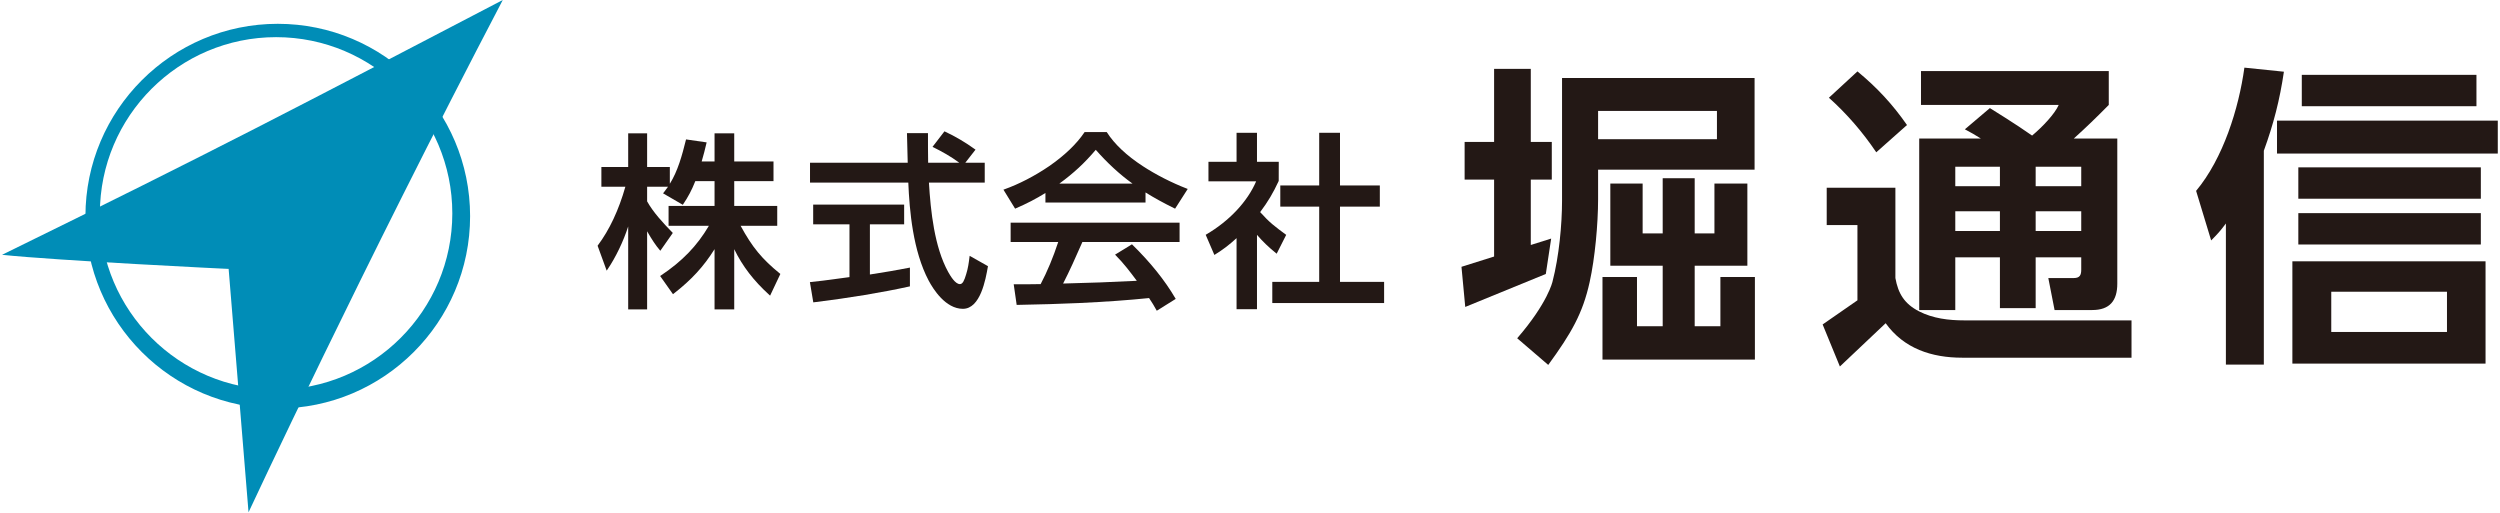
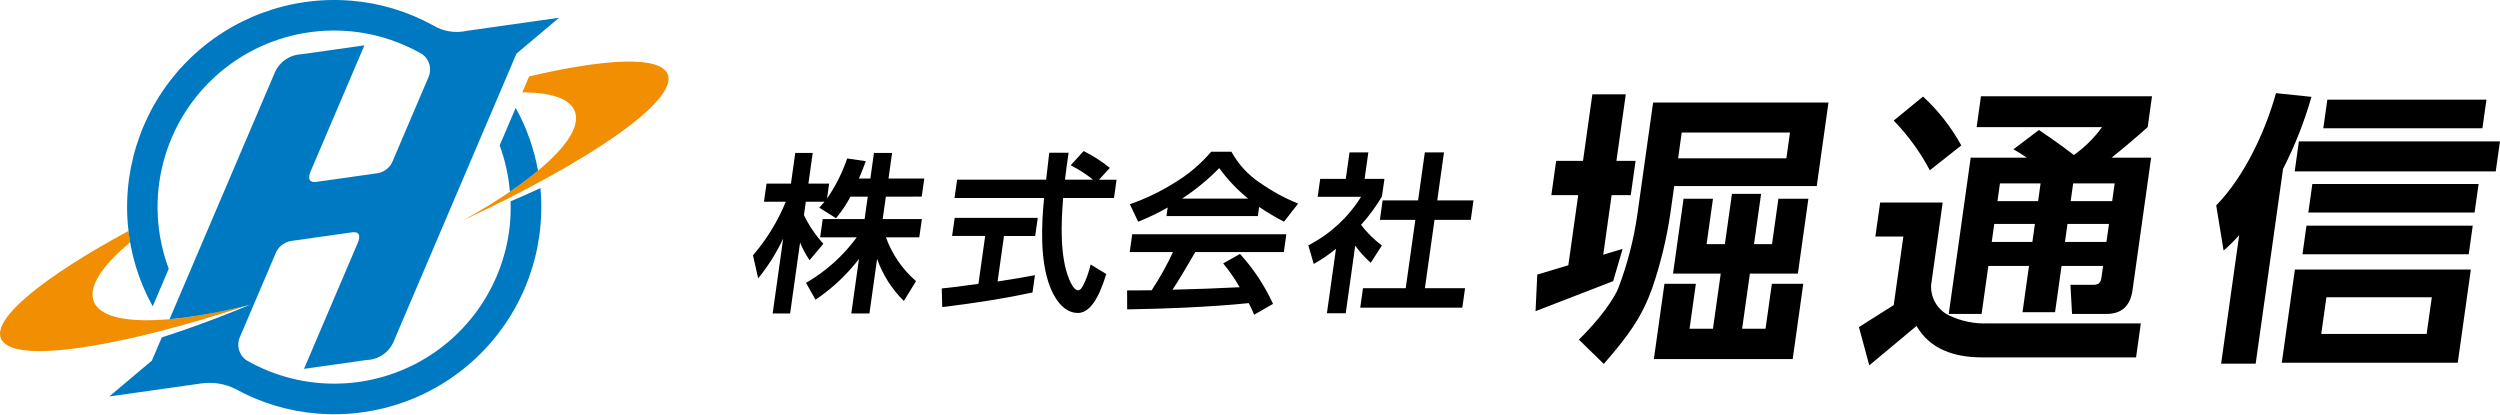
- <svg xmlns="http://www.w3.org/2000/svg" id="_レイヤー_2" viewBox="0 0 244 50">
+ <svg xmlns="http://www.w3.org/2000/svg" id="堀通信ロゴ" width="289.714" height="48" viewBox="0 0 289.714 48">
  <defs>
-     <style>.cls-1{fill:#231815;}.cls-1,.cls-2,.cls-3{stroke-width:0px;}.cls-2{fill:#008db7;}.cls-4{isolation:isolate;}.cls-3{fill:none;}.cls-5{clip-path:url(#clippath);}</style>
-     <clipPath id="clippath">
-       <rect class="cls-3" width="244" height="50" />
+     <clipPath id="clip-path">
+       <rect id="長方形_345" data-name="長方形 345" width="289.714" height="48" fill="none" />
    </clipPath>
  </defs>
-   <g id="_レイヤー_1-2">
-     <g class="cls-4">
-       <g class="cls-5">
-         <path class="cls-2" d="M26.947,3.626c-9.484,0-17.199,7.716-17.199,17.2,0,9.483,7.715,17.199,17.199,17.199s17.199-7.716,17.199-17.199c0-9.484-7.715-17.2-17.199-17.2M27.11,39.868c-10.35,0-18.771-8.421-18.771-18.772S16.76,2.324,27.11,2.324c10.351,0,18.772,8.421,18.772,18.772s-8.421,18.772-18.772,18.772" />
-         <path class="cls-2" d="M49.071,0C28.78,10.579,21.171,14.6.2,24.869c5.239.557,22.242,1.393,22.114,1.374l1.943,23.757S35.276,26.354,49.071,0" />
-         <path class="cls-1" d="M72.284,22.038h3.574v-1.939h-4.197v-2.421h3.833v-1.92h-3.833v-2.743h-1.921v2.743h-1.256c.179-.613.333-1.202.469-1.797l.015-.064-2.01-.29-.014.053c-.367,1.488-.791,3.038-1.568,4.277v-1.635h-2.217v-3.287h-1.848v3.287h-2.616v1.921h2.342c-.648,2.281-1.554,4.21-2.693,5.734l-.019.026.887,2.432.067-.098c.812-1.192,1.571-2.774,2.032-4.218v8.096h1.848v-7.621c.457.804.873,1.423,1.238,1.841l.051.059,1.218-1.74-.035-.036c-.93-.949-1.872-1.974-2.472-3.044v-1.431h2.042c-.109.161-.22.304-.336.453l-.15.194,1.926,1.117.032-.047c.505-.748.841-1.385,1.19-2.262h1.877v2.421h-4.487v1.939h3.934c-1.152,1.963-2.607,3.466-4.706,4.866l-.052.034,1.254,1.775.051-.039c1.76-1.371,2.934-2.645,4.006-4.356v5.877h1.921v-5.875c.804,1.66,1.903,3.089,3.44,4.479l.061.055,1.001-2.117-.037-.03c-1.762-1.433-2.706-2.578-3.842-4.669" />
-         <path class="cls-1" d="M84.902,26.792v-4.899h3.343v-1.921h-8.879v1.921h3.543v5.153c-.422.054-.842.111-1.261.169-.829.113-1.686.23-2.536.314l-.065.007.33,1.975.058-.008c3.537-.436,6.587-.942,9.325-1.544l.048-.011v-1.831l-.073.014c-1.137.224-2.357.435-3.833.661" />
-         <path class="cls-1" d="M94.626,25.058c-.074.61-.145,1.122-.325,1.698-.188.631-.341.973-.614.973-.467,0-.937-.822-1.145-1.185-1.344-2.437-1.712-5.931-1.878-8.72h5.446v-1.939h-1.898l.998-1.278-.051-.037c-.891-.649-1.96-1.28-2.936-1.731l-.044-.021-1.165,1.515.067.033c.906.453,1.694.889,2.549,1.519h-3.043c-.017-.943-.017-1.901-.017-2.827v-.061h-2.05l.002.062c.009.482.023.963.036,1.445.013.46.026.92.035,1.381h-9.536v1.939h9.594c.114,2.725.447,6.653,1.985,9.559.44.829,1.645,2.758,3.342,2.758,1.713,0,2.22-2.873,2.436-4.099l.011-.064-1.788-1.011-.011.091Z" />
-         <path class="cls-1" d="M110.533,17.919h-7.14c1.405-1.026,2.449-1.994,3.554-3.297,1.139,1.298,2.345,2.406,3.586,3.297M111.521,16.204c-1.574-1.03-2.747-2.136-3.488-3.289l-.018-.028h-2.155l-.018.027c-.761,1.133-1.956,2.277-3.454,3.308-1.388.949-2.944,1.753-4.382,2.264l-.071.025,1.139,1.854.048-.021c1.12-.486,1.972-.927,2.912-1.509v.932h9.769v-.986c.827.52,1.757,1.031,2.837,1.561l.049.024,1.232-1.925-.07-.027c-1.499-.58-3.037-1.365-4.33-2.21" />
-         <path class="cls-1" d="M98.638,23.618h4.645c-.49,1.493-1.066,2.876-1.715,4.111-.843.018-1.716.018-2.56.018h-.07l.289,2.012.054-.001c2.267-.041,4.234-.101,6.014-.181,2.674-.126,4.853-.282,6.854-.487.289.418.489.77.721,1.182l.031.056,1.798-1.123.05-.032-.029-.051c-1.027-1.757-2.444-3.521-4.207-5.244l-.034-.034-1.65,1.01.055.055c.785.786,1.412,1.619,2.069,2.498-2.382.122-4.8.211-7.193.266.645-1.253,1.224-2.562,1.782-3.83l.099-.225h9.486v-1.884h-16.489v1.884Z" />
-         <polygon class="cls-1" points="130.784 20.167 134.671 20.167 134.671 18.101 130.784 18.101 130.784 12.96 128.754 12.96 128.754 18.101 124.957 18.101 124.957 20.167 128.754 20.167 128.754 27.511 124.176 27.511 124.176 29.577 135.089 29.577 135.089 27.511 130.784 27.511 130.784 20.167" />
-         <path class="cls-1" d="M124.603,24.761l.93-1.839-.042-.031c-1.078-.795-1.577-1.163-2.501-2.189.76-1.011,1.27-1.868,1.812-3.041l.005-1.867h-2.125v-2.834h-1.994v2.834h-2.743v1.903h4.656c-.85,1.985-2.624,3.873-4.879,5.191l-.047.027.848,1.967.06-.037c.771-.475,1.371-.931,2.105-1.602v6.934h1.994v-7.254c.587.676,1.136,1.203,1.862,1.79l.059.048Z" />
-         <path class="cls-1" d="M187.285,30.382c-1.408-.735-2.02-1.714-2.295-3.245v-8.814h-6.703v3.642h2.999v7.346l-3.397,2.356,1.683,4.102,4.469-4.224c1.775,2.479,4.499,3.367,7.468,3.367h16.527v-3.643h-16.313c-1.53,0-3.061-.183-4.438-.887" />
-         <path class="cls-1" d="M183.123,14.865l2.999-2.663c-1.407-2.02-2.907-3.642-4.835-5.233l-2.786,2.57c1.745,1.561,3.306,3.367,4.622,5.326" />
-         <path class="cls-1" d="M190.836,20.619h4.356v1.928h-4.356v-1.928ZM190.836,16.273h4.356v1.897h-4.356v-1.897ZM203.129,18.17h-4.448v-1.897h4.448v1.897ZM203.129,22.547h-4.448v-1.928h4.448v1.928ZM187.316,30.26h3.52v-5.142h4.356v4.958h3.489v-4.958h4.448v1.194c0,.52-.123.826-.735.826h-2.479l.612,3.122h3.673c1.713,0,2.448-.918,2.448-2.571v-14.171h-4.243c1.149-1.033,2.188-2.036,3.411-3.277v-3.304h-18.327v3.304h13.441c-.375.863-1.554,2.118-2.596,2.991-1.528-1.083-4.122-2.683-4.122-2.683l-2.441,2.071c.586.304,1.051.579,1.555.898h-6.011l.001,16.742Z" />
-         <rect class="cls-1" x="224.317" y="20.802" width="17.813" height="3.061" />
-         <rect class="cls-1" x="224.655" y="7.305" width="17.047" height="3.061" />
-         <rect class="cls-1" x="224.317" y="16.334" width="17.813" height="3.061" />
-         <rect class="cls-1" x="222.236" y="11.773" width="21.547" height="3.214" />
-         <path class="cls-1" d="M219.053,6.601c-.551,4.009-2.081,8.876-4.713,12.028l1.469,4.836c.612-.612.918-.949,1.438-1.653v13.773h3.703V14.712c.949-2.602,1.561-4.989,1.959-7.713l-3.856-.398Z" />
-         <path class="cls-1" d="M227.531,28.473h11.294v3.927h-11.294v-3.927ZM223.736,35.488h18.853v-9.984h-18.853v9.984Z" />
-         <path class="cls-1" d="M167.574,13.589h-11.6v-2.764h11.6v2.764ZM171.247,7.611h-18.792v11.998c0,2.296-.293,5.429-.928,7.868,0,0-.449,2.074-3.449,5.537.705.61,3.03,2.602,3.03,2.602,2.248-3.084,3.366-5.019,4.04-8.08.52-2.326.826-5.693.826-8.08v-2.898h15.273V7.611Z" />
-         <polygon class="cls-1" points="167.911 31.841 165.401 31.841 165.401 25.934 170.543 25.934 170.543 17.915 167.329 17.915 167.329 22.781 165.401 22.781 165.401 17.395 162.279 17.395 162.279 22.781 160.321 22.781 160.321 17.915 157.168 17.915 157.168 25.934 162.279 25.934 162.279 31.841 159.77 31.841 159.77 27.036 156.403 27.036 156.403 35.096 171.278 35.096 171.278 27.036 167.911 27.036 167.911 31.841" />
-         <polygon class="cls-1" points="151.394 23.285 149.405 23.911 149.405 17.528 151.455 17.528 151.455 13.855 149.405 13.855 149.405 6.724 145.824 6.724 145.824 13.855 142.947 13.855 142.947 17.528 145.824 17.528 145.824 25.038 142.64 26.04 143.008 29.957 150.871 26.74 151.394 23.285" />
-       </g>
+   <g id="堀通信ロゴ-2" data-name="堀通信ロゴ">
+     <g id="グループ_977" data-name="グループ 977" clip-path="url(#clip-path)">
+       <path id="パス_604" data-name="パス 604" d="M581.434,119.163l.3-2.1h-4.146L578,114.1h-2.1l-.417,2.967h-1.328c.28-.649.533-1.278.77-1.92l.034-.09-2.159-.317-.022.057a18.786,18.786,0,0,1-2.317,4.587l.242-1.729h-2.4l.5-3.556h-2.023l-.5,3.556h-2.83l-.295,2.1h2.526a22.569,22.569,0,0,1-3.774,6.177l-.026.03.6,2.669.1-.122a22.349,22.349,0,0,0,2.8-4.486l-1.22,8.68h2.023l1.155-8.218a10.459,10.459,0,0,0,1.045,1.958l.058.08,1.592-1.894-.042-.05a13.657,13.657,0,0,1-2.205-3.28l.217-1.543h2.169c-.138.168-.277.318-.422.475l-.191.209,1.883,1.189.058.037.044-.053a14.359,14.359,0,0,0,1.631-2.447h2.006l-.365,2.595h-4.853l-.3,2.12h4.241a19.2,19.2,0,0,1-5.813,5.239l-.064.039,1.1,1.947.07-.049a21.3,21.3,0,0,0,4.965-4.672l-.888,6.317h2.1l.889-6.322a12.83,12.83,0,0,0,3.03,4.805l.069.072,1.411-2.3-.047-.043a12.122,12.122,0,0,1-3.437-5.032h3.863l.3-2.12h-4.539l.364-2.595Z" transform="translate(-474.621 -96.377)" />
+       <path id="パス_605" data-name="パス 605" d="M703.924,164.65h3.832l-.78,5.55c-.464.058-.925.12-1.386.182-.916.123-1.862.25-2.794.341l-.072.007.057,2.162.085-.01c3.9-.474,7.276-1.02,10.322-1.671l.053-.011.282-2.008-.106.02c-1.256.241-2.6.467-4.221.711l.741-5.272h3.615l.3-2.1h-9.628Z" transform="translate(-593.589 -137.305)" />
+       <path id="パス_606" data-name="パス 606" d="M730.271,114.67l-.064-.052a16.261,16.261,0,0,0-2.916-1.876l-.052-.026-1.5,1.649.088.047a14.91,14.91,0,0,1,2.5,1.622h-3.254c.123-1.012.268-2.04.408-3.035l.013-.088h-2.241l-.008.068c-.063.515-.121,1.03-.178,1.545s-.113,1.006-.174,1.51H712.577l-.3,2.121h10.379c-.29,2.948-.523,7.185.7,10.324.351.9,1.368,3,3.215,3s2.837-3.1,3.258-4.426l.027-.086-1.806-1.108-.026.1a10.913,10.913,0,0,1-.609,1.835c-.3.684-.517,1.054-.811,1.054-.494,0-.872-.88-1.04-1.268-1.082-2.632-.948-6.407-.7-9.421h5.891l.3-2.121h-2.035Z" transform="translate(-601.66 -95.211)" />
+       <path id="パス_607" data-name="パス 607" d="M841.339,176.881h5.017a34.494,34.494,0,0,1-2.47,4.424c-.912.019-1.857.019-2.771.019h-.078l.008,2.2h.078c2.46-.045,4.6-.109,6.534-.2,2.9-.136,5.274-.3,7.475-.526a12.5,12.5,0,0,1,.592,1.264l.034.081,2.189-1.257-.029-.064a22.511,22.511,0,0,0-3.757-5.678l-.041-.047-1.951,1.1.062.072a19.307,19.307,0,0,1,1.85,2.688c-2.6.131-5.212.227-7.779.285.879-1.341,1.695-2.743,2.484-4.1l.151-.261H859.2l.289-2.06h-17.86Z" transform="translate(-710.422 -147.671)" />
+       <path id="パス_608" data-name="パス 608" d="M858.146,116.8a10.2,10.2,0,0,1-3.265-3.548l-.022-.043h-2.345l-.023.028a17.452,17.452,0,0,1-4.239,3.578,25.248,25.248,0,0,1-5.084,2.448l-.083.028.962,2.031.068-.028a27.367,27.367,0,0,0,3.352-1.616l-.139.992h10.59l.15-1.062a28.107,28.107,0,0,0,2.823,1.682l.057.03,1.637-2.1-.095-.039a21.735,21.735,0,0,1-4.344-2.388m-9.009,1.851a25.681,25.681,0,0,0,4.305-3.536,18.874,18.874,0,0,0,3.347,3.536Z" transform="translate(-712.151 -95.628)" />
+       <path id="パス_609" data-name="パス 609" d="M983.422,126.444l.068.062,1.292-2-.053-.044a11.754,11.754,0,0,1-2.361-2.353,20.308,20.308,0,0,0,2.418-3.284l.293-2.043h-2.3l.431-3.065h-2.18l-.431,3.065h-2.967l-.292,2.08h5.026a15.519,15.519,0,0,1-6.055,5.592l-.055.03.627,2.158.085-.049a17.3,17.3,0,0,0,2.492-1.71l-1.05,7.477h2.18l1.1-7.833a12.247,12.247,0,0,0,1.731,1.919" transform="translate(-824.64 -96.055)" />
+       <path id="パス_610" data-name="パス 610" d="M1027.814,121.532l.317-2.257h-4.2l.781-5.56h-2.22l-.781,5.56H1017.6l-.317,2.257h4.107l-1.113,7.92h-4.952l-.317,2.257h11.828l.317-2.257H1022.5l1.113-7.92Z" transform="translate(-857.374 -96.054)" />
+       <path id="パス_611" data-name="パス 611" d="M1397.466,164.177a3.7,3.7,0,0,1-1.989-3.509l1.34-9.533h-7.249l-.554,3.939h3.244l-1.117,7.945-4.032,2.549,1.2,4.436,5.475-4.568c1.543,2.681,4.354,3.641,7.565,3.641h17.876l.553-3.94h-17.644a9.59,9.59,0,0,1-4.665-.96" transform="translate(-1171.686 -127.663)" />
+       <path id="パス_612" data-name="パス 612" d="M1420.866,77.719a22.233,22.233,0,0,0-4.435-5.661l-3.4,2.781a25.1,25.1,0,0,1,4.189,5.76Z" transform="translate(-1193.58 -60.867)" />
+       <path id="パス_613" data-name="パス 613" d="M1477.688,71.837h-19.822l-.5,3.574H1471.9a13.982,13.982,0,0,1-3.266,3.231c-1.489-1.171-4.047-2.9-4.047-2.9l-2.955,2.24a17.742,17.742,0,0,1,1.546.972h-6.5l-2.544,18.107h3.807l.782-5.561h4.711l-.754,5.362h3.773l.754-5.362h4.811l-.182,1.291c-.079.562-.258.893-.92.893h-2.681l.187,3.377h3.973c1.854,0,2.788-.993,3.039-2.781l2.154-15.326H1473c1.4-1.117,2.676-2.2,4.188-3.545ZM1463.825,88.72h-4.711l.293-2.086h4.711Zm.665-4.734h-4.711l.288-2.052h4.711Zm7.919,4.734H1467.6l.293-2.086h4.811Zm.665-4.734h-4.811l.288-2.052h4.811Z" transform="translate(-1228.302 -60.68)" />
+       <path id="パス_614" data-name="パス 614" d="M1752.538,74.4H1734.1l-.465,3.31h18.438Z" transform="translate(-1464.396 -62.848)" />
+       <path id="パス_615" data-name="パス 615" d="M1718.077,171.711h19.266l.465-3.31h-19.266Z" transform="translate(-1451.254 -142.248)" />
+       <path id="パス_616" data-name="パス 616" d="M1712.761,105.52l-.489,3.476h23.3l.488-3.476Z" transform="translate(-1446.351 -89.133)" />
+       <path id="パス_617" data-name="パス 617" d="M1722.45,140.59h19.266l.466-3.311h-19.266Z" transform="translate(-1454.948 -115.959)" />
+       <path id="パス_618" data-name="パス 618" d="M1664.752,69.93l-4.11-.43c-1.206,4.336-3.6,9.6-6.926,13.009l.854,5.23a16.58,16.58,0,0,0,1.807-1.788l-2.094,14.9h4.005l3.173-22.576a45.9,45.9,0,0,0,3.291-8.342" transform="translate(-1396.888 -58.706)" />
+       <path id="パス_619" data-name="パス 619" d="M1702.651,211.939h20.391l1.518-10.8h-20.391Zm5.171-7.588h12.215l-.6,4.247h-12.214Z" transform="translate(-1438.224 -169.902)" />
+       <path id="パス_620" data-name="パス 620" d="M1184.947,89.51a39.881,39.881,0,0,1-2.2,8.509s-.8,2.244-4.572,5.989c.67.66,2.881,2.814,2.881,2.814,2.9-3.336,4.4-5.429,5.6-8.74a48.784,48.784,0,0,0,2.122-8.739l.44-3.134h16.518l1.36-9.676h-20.325Zm5.142-9.5h12.546l-.42,2.99h-12.546Z" transform="translate(-995.201 -64.648)" />
+       <path id="パス_621" data-name="パス 621" d="M1250.8,153.9l1.219-8.673h-3.476l-.74,5.263h-2.085l.819-5.826h-3.377l-.819,5.826h-2.119l.74-5.263h-3.41l-1.219,8.673h5.528l-.9,6.389h-2.714l.731-5.2h-3.641l-1.225,8.717H1250.2l1.225-8.717h-3.641l-.73,5.2h-2.714l.9-6.389Z" transform="translate(-1042.452 -122.197)" />
+       <path id="パス_622" data-name="パス 622" d="M1155.942,88.263l-2.247.677.97-6.9h2.218l.558-3.972h-2.218l1.084-7.713h-3.873l-1.084,7.713h-3.112l-.558,3.972h3.112l-1.142,8.123-3.6,1.083-.2,4.237,8.994-3.48Z" transform="translate(-967.902 -59.425)" />
+       <path id="パス_623" data-name="パス 623" d="M10.869,180.474c-.672-1.7.958-4.146,4.212-6.865q-.113-.655-.189-1.32C5.1,177.595-.843,182.365.1,184.739c1.2,3.028,13.224,1.238,28.868-3.9-9.664,2.453-16.966,2.487-18.1-.37" transform="translate(0 -145.531)" fill="#f18e02" />
+       <path id="パス_624" data-name="パス 624" d="M131.5,21.8c-1.217.562-2.385,1.075-3.454,1.531a21.01,21.01,0,0,1-.086,2.754A20.453,20.453,0,0,1,97.445,41.753a2.184,2.184,0,0,1-.752-2.728l4.077-9.552a2.361,2.361,0,0,1,1.81-1.546l7.111-1.007c.75-.106,1.034.317.64,1.241l-6.224,14.584,7.271-1.03a3.5,3.5,0,0,0,3.15-2.214l10.9-25.55h0l1.667-3.906h0l1.635-3.831,4.938-4.157L122.939,3.578a5.281,5.281,0,0,1-3.886-.648,23.644,23.644,0,0,0-9.5-2.853A24.006,24.006,0,0,0,83.684,25.948,23.608,23.608,0,0,0,86.574,35.5l1.858-4.354A20.449,20.449,0,0,1,117.814,6.279a2.187,2.187,0,0,1,.706,2.694l-4.077,9.553a2.327,2.327,0,0,1-1.809,1.545l-7.111,1.007c-.75.106-1.034-.316-.64-1.241l6.224-14.583-7.271,1.03A3.537,3.537,0,0,0,100.684,8.5L88.525,36.992a59.952,59.952,0,0,0,9.318-1.679S93.222,37.3,87.627,39.1l-1.148,2.688-4.937,4.157,10.732-1.521a6.734,6.734,0,0,1,3.886.647,23.517,23.517,0,0,0,9.5,2.854,24.006,24.006,0,0,0,25.869-25.87c-.007-.084-.019-.166-.027-.25" transform="translate(-68.878 0.001)" fill="#0079c3" />
+       <path id="パス_625" data-name="パス 625" d="M369.281,47.427h0c-.842-2.127-7.037-1.869-16.063.247l-.788,1.846c3.3.01,5.5.71,6.08,2.171,1.131,2.856-4.215,7.83-12.939,12.658,14.918-6.967,24.909-13.894,23.71-16.922" transform="translate(-291.903 -38.818)" fill="#f18e02" />
+       <path id="パス_626" data-name="パス 626" d="M374.695,80.475l-1.859,4.355a20.333,20.333,0,0,1,1.187,5.364c1.216-.828,2.306-1.644,3.259-2.437a23.761,23.761,0,0,0-2.587-7.281" transform="translate(-314.933 -67.977)" fill="#0079c3" />
    </g>
  </g>
</svg>
